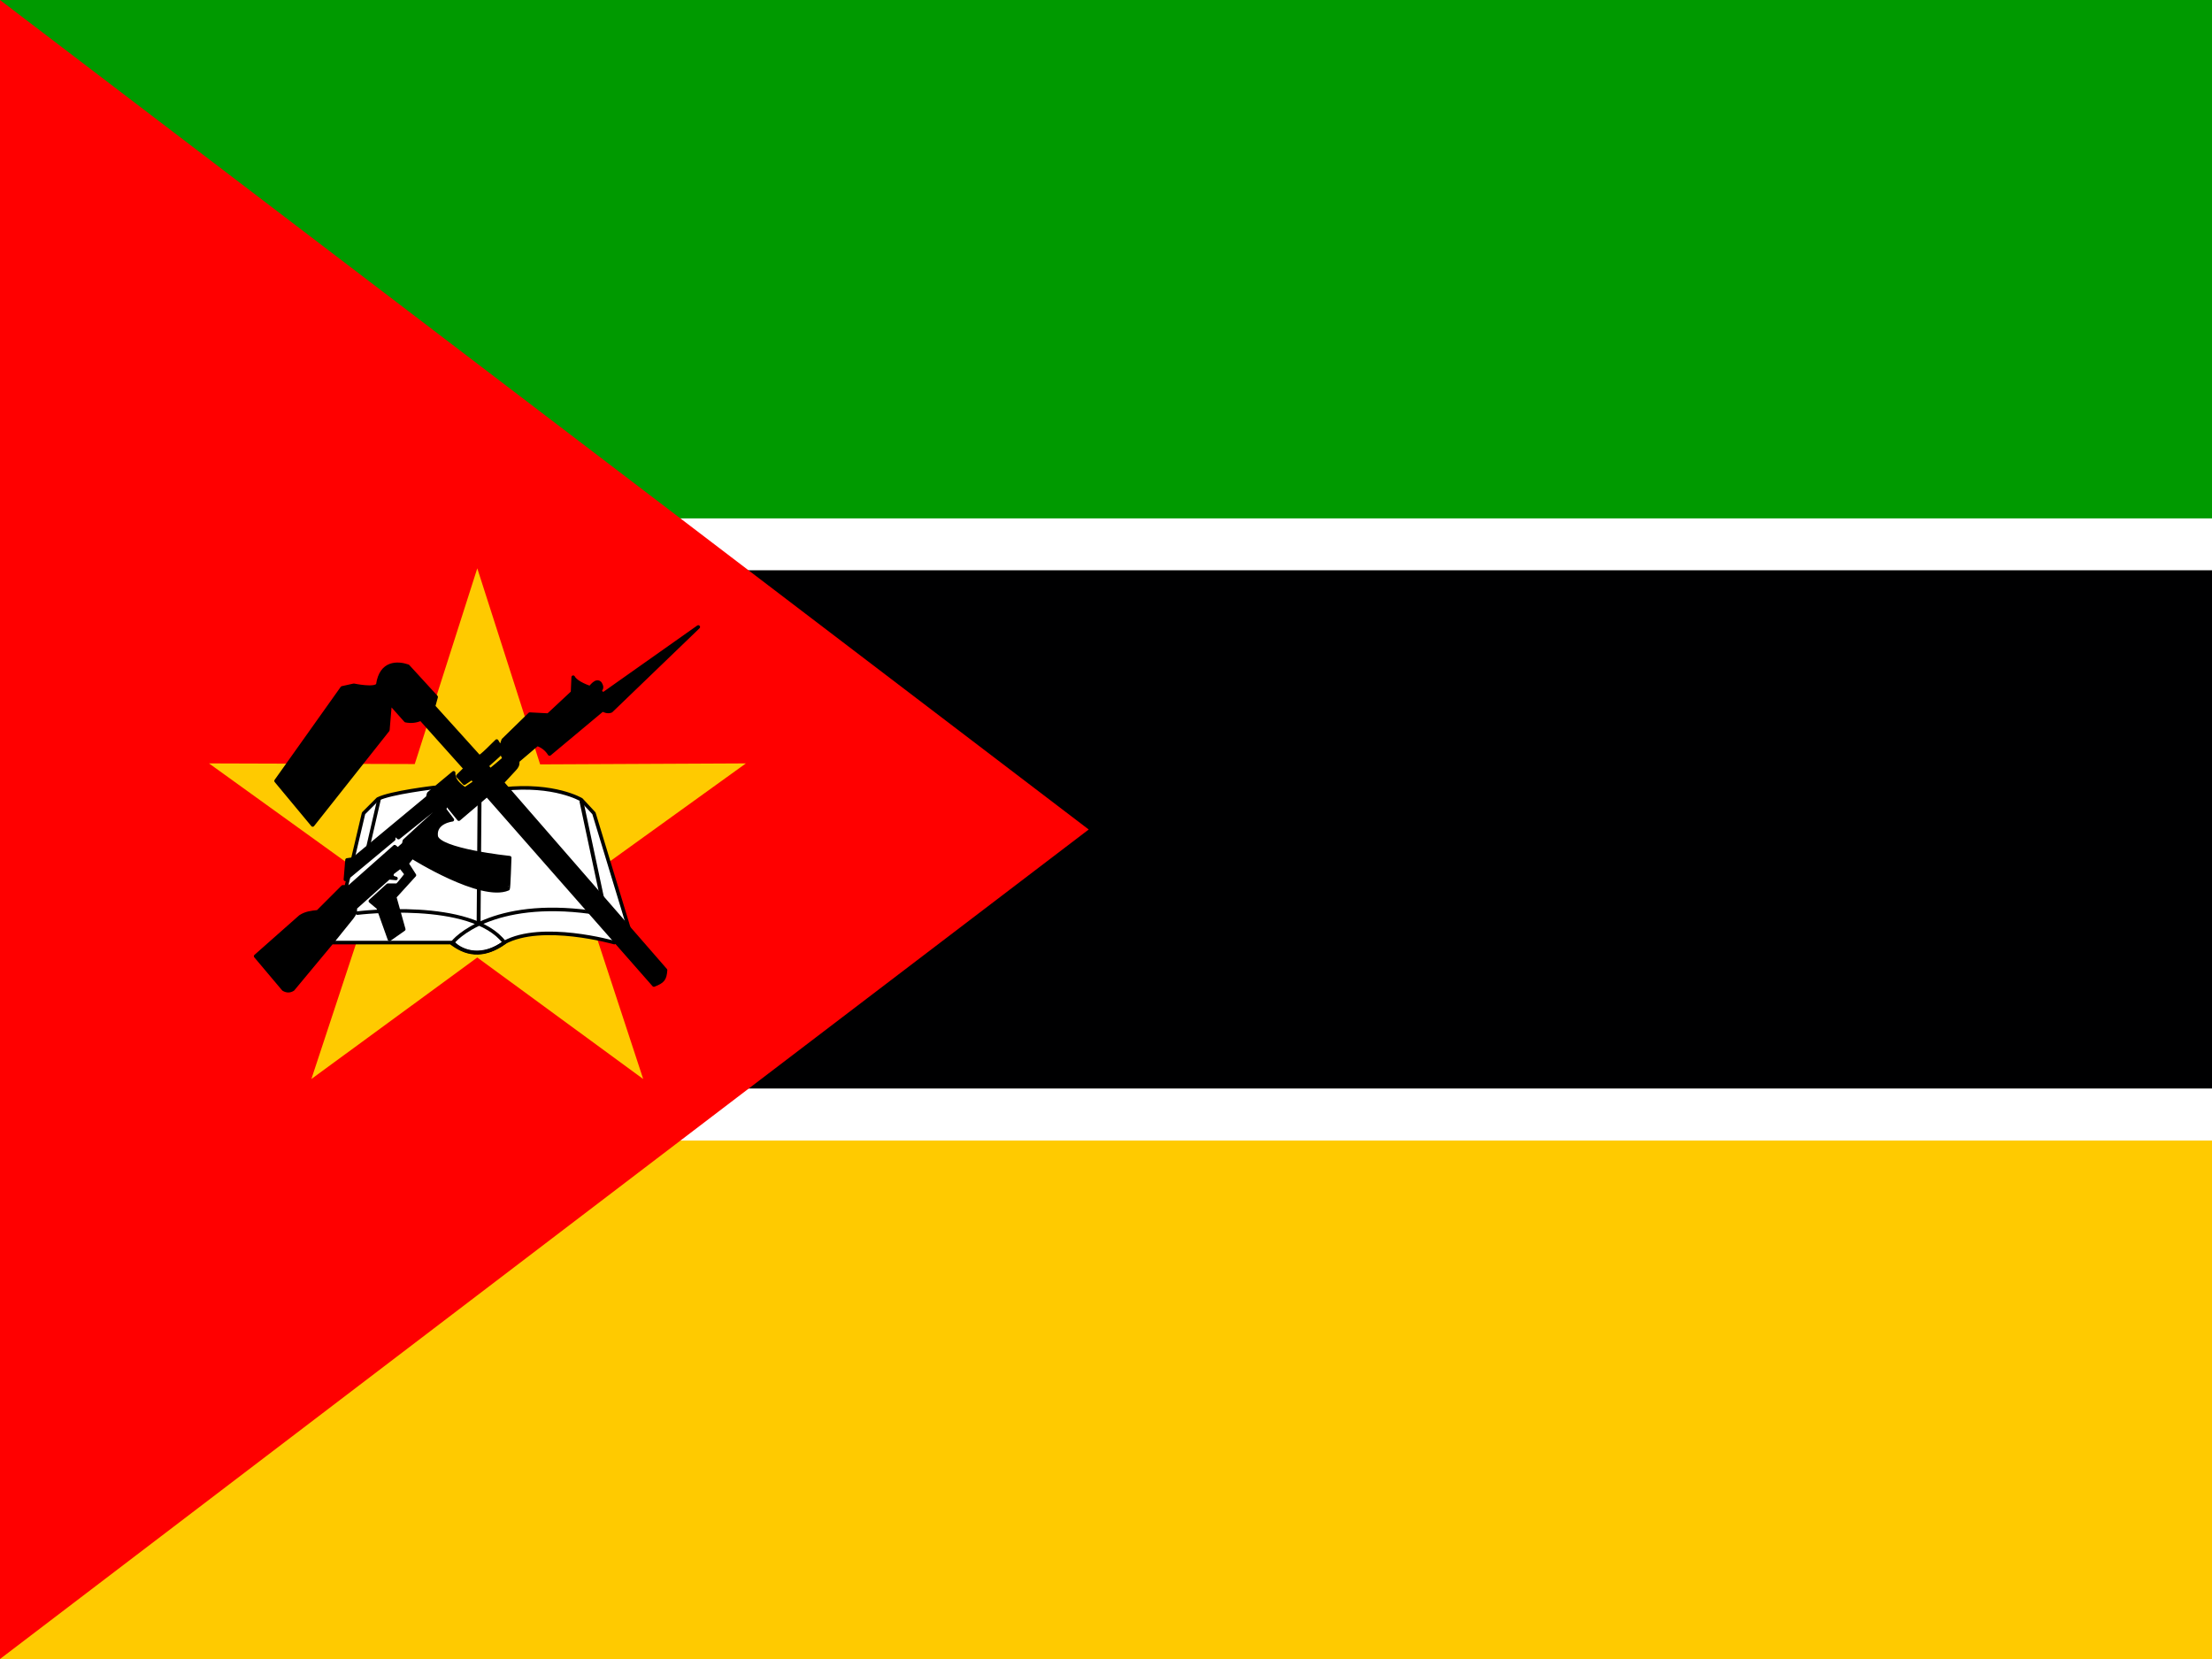
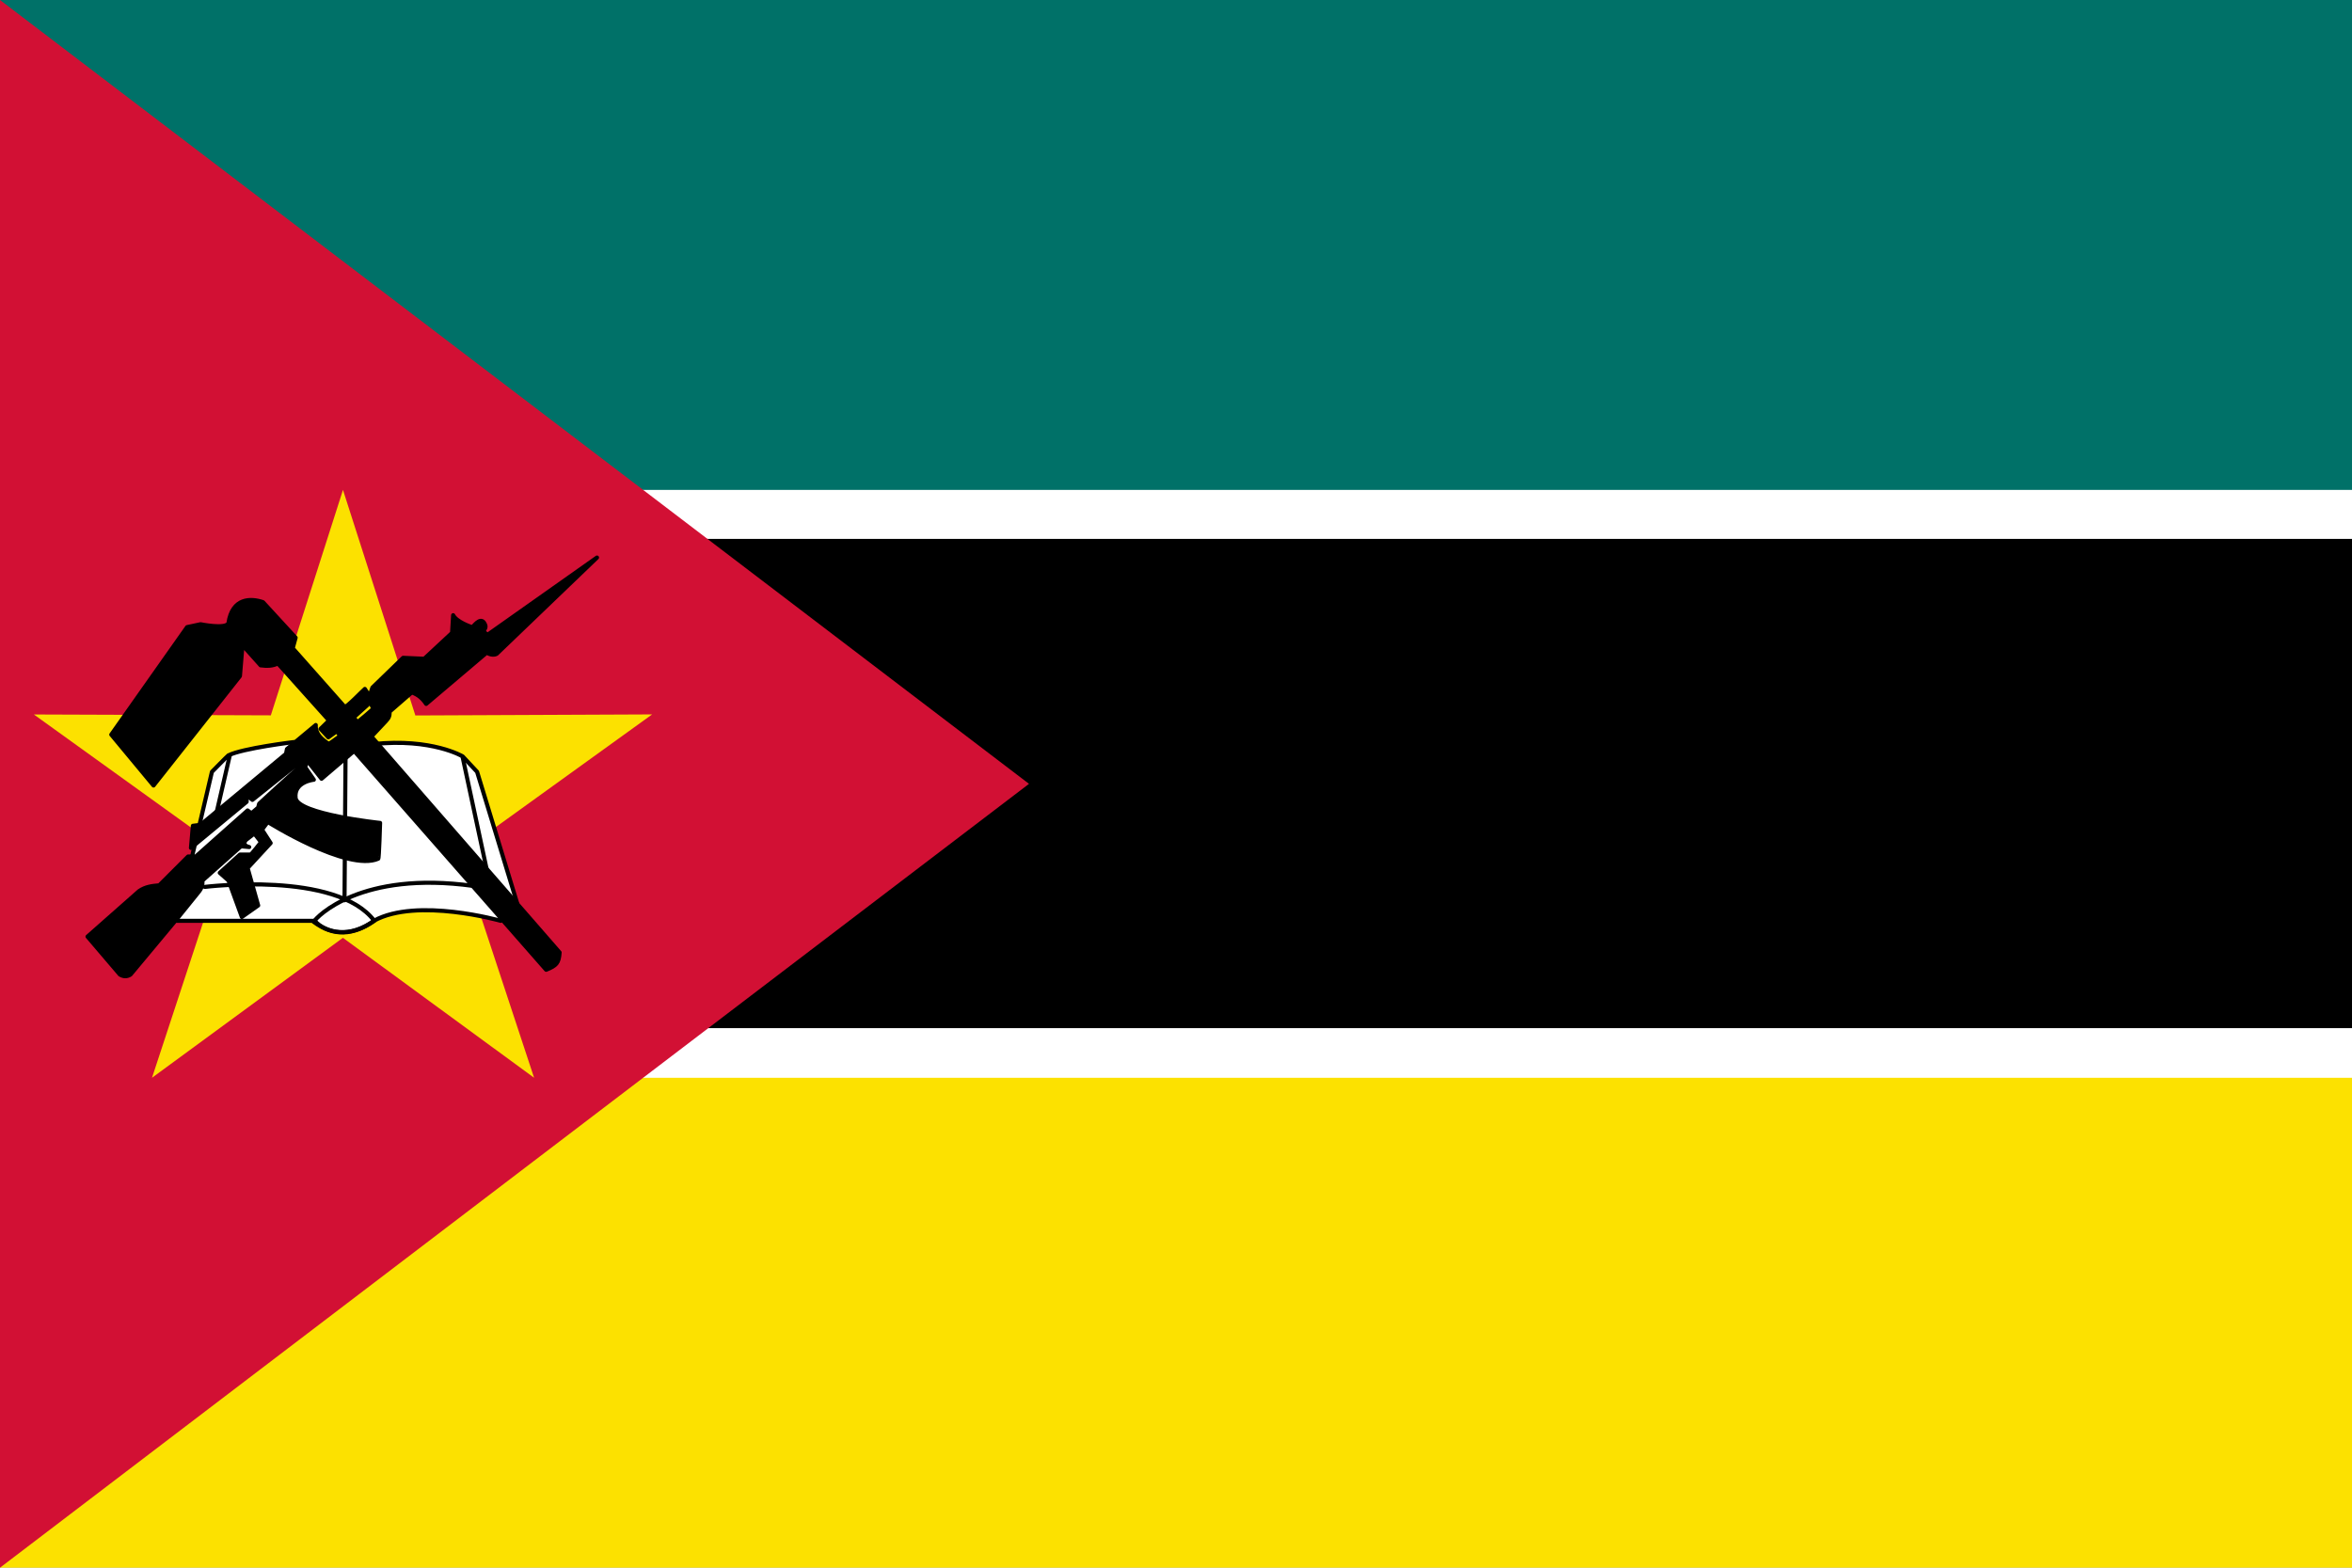
- <svg xmlns="http://www.w3.org/2000/svg" width="640" height="480" viewBox="0 0 640 480">
-   <defs>
-     <clipPath id="a">
-       <path fill-opacity=".7" d="M0 0h682.7v512H0z" />
-     </clipPath>
-   </defs>
-   <g clip-path="url(#a)" transform="scale(.9375)">
-     <path fill="#009a00" fill-rule="evenodd" d="M0 0h768v160H0z" />
-     <path fill="#fff" fill-rule="evenodd" d="M0 160h768v16H0z" />
-     <path fill="#000001" fill-rule="evenodd" d="M0 176h768v160H0z" />
-     <path fill="#fff" fill-rule="evenodd" d="M0 336h768v16H0z" />
-     <path fill="#ffca00" fill-rule="evenodd" d="M0 352h768v160H0z" />
-     <path fill="red" fill-rule="evenodd" d="M0 0v512l336-256z" />
-     <path fill="#ffca00" fill-rule="evenodd" d="m198.5 333-51.2-37.5L96.1 333l19.9-60.3-51.5-37.1 63.5.2 19.3-60.4 19.4 60.5 63.5-.3-51.5 37.1z" />
-     <path fill="#fff" fill-rule="evenodd" stroke="#000" stroke-linecap="round" stroke-linejoin="round" stroke-width="1.1" d="M102.8 290.9h37c3 3.3 9.5 4.7 15.8 0 11.6-6.4 34 0 34 0l4.4-4.7-10.7-35.2-3.9-4.2s-8.3-5-24-3.3-21.2-.5-21.2-.5-13.7 1.6-17.6 3.6l-4.4 4.4z" />
-     <path fill="none" stroke="#000" stroke-linecap="round" stroke-linejoin="round" stroke-width="1.1" d="M110.3 281.8s35.2-4.4 45.4 9.1c-5.7 4-10.8 4.3-16.2.3.8-1.5 12.6-13.8 42.7-9.7" />
-     <path fill="none" stroke="#000" stroke-width="1.2" d="m148 246.6-.3 38.8m31.7-38.3L186 278" />
-     <path fill="none" stroke="#000" stroke-linecap="round" stroke-linejoin="round" stroke-width="1.1" d="m117 246.6-3.7 16" />
-     <path fill-rule="evenodd" stroke="#000" stroke-linecap="round" stroke-linejoin="round" stroke-width="1.1" d="m78.9 295.1 8.6 10.2q1.5.9 2.9 0l12.8-15.4 5.4-6.7q1.3-1.6 1-3l10.4-9.3 2.2.2c-1-.2-1.7-.7-1-1.8l2.4-1.8 1.8 2.3s-2.6 3.4-2.9 3.4h-2.8l-5.4 4.9 2.4 2 3.5 9.8 4.4-3.1-2.8-10 6.1-6.7-2.3-3.6 1.6-2s21.3 13.4 29.6 9.8c.2 0 .5-9.6.5-9.6s-22.2-2.3-22.7-6.7 5-5 5-5l-2.4-3.2.5-1.8 3.9 4.8 8.7-7.4 51.5 58.6c2.8-1.1 3.4-1.8 3.6-4.6L155 241.5l3.8-4.1c.8-.9 1-1.2 1-2.6l6-5.1a7 7 0 0 1 3.8 3L186 219c.4.4 1.7.8 2.6.4l26.9-25.9-29.3 20.7-1-.7c0-.9 1-1 0-2.6-1.2-1.4-2.9 1.3-3.1 1.3s-4.3-1.4-5.2-3.2l-.2 4.7-7.5 7-5.7-.3-8.2 8-1 3 1.3 2.7s-4.4 3.8-4.4 3.6c0-.3-.9-1.2-1-1.3l3.8-3.4.5-2.3-1.2-2c-.4.3-5.2 5.4-5.5 4.8l-14-15.5.8-2.9-8.7-9.5c-3.2-1.1-8.3-1.3-9.3 5.7-.8 1.6-7.4.2-7.4.2l-3.6.8L85.2 241l11.3 13.6 23.2-29.3.7-8.3 4.8 5.4q2.5.5 4.7-.5l13.7 15.3-2.3 2.3 2 2.2 2.4-1.6.9 1.3-3.1 2.1c-1.8-1.2-3.6-2.7-3.5-5l-7.7 6.4-.3 1.2-22.9 19-2 .3-.5 6 14.9-12.4v-1.8l1.5 1.3 11.6-9.3s.8 1 .5 1-10.3 9.3-10.3 9.3l-.2 1-1.8 1.6-1-.8-14 12.4h-2l-7.7 7.7c-2 .2-3.7.4-5.4 1.5z" />
-   </g>
+ <svg xmlns="http://www.w3.org/2000/svg" version="1.0" width="900" height="600">
+   <rect width="900" height="600" fill="#000" />
+   <rect width="900" height="206.25" fill="#fff" />
+   <rect width="900" height="187.5" fill="#007168" />
+   <rect y="393.5" width="900" height="206.5" fill="#fff" />
+   <rect y="412.5" width="900" height="187.5" fill="#fce100" />
+   <path d="M 0,0 V 600 L 393.75,300 z" fill="#d21034" />
+   <path d="M 189.546,214.569 L 128.786,171.996 L 69.931,217.071 L 91.643,146.128 L 30.588,104.083 L 104.767,102.81 L 125.888,31.75 L 150.021,101.906 L 224.13,100.034 L 164.865,144.665 z" transform="matrix(1.221793,2.542786e-2,-2.542786e-2,1.221793,-21.7604,145.5065)" fill="#fce100" />
+   <path d="M 77.112,167.913 L 118.946,167.913 C 122.312,171.689 129.822,173.229 136.975,167.868 C 150.087,160.688 175.454,167.913 175.454,167.913 L 180.449,162.606 L 168.273,122.645 L 163.902,117.962 C 163.902,117.962 154.537,112.343 136.741,114.216 C 118.946,116.089 112.702,113.592 112.702,113.592 C 112.702,113.592 97.093,115.465 92.722,117.65 C 92.241,118.039 87.727,122.645 87.727,122.645 z" transform="matrix(1.259719,0,0,1.259719,-29.41569,140.9042)" fill="#fff" fill-rule="evenodd" stroke="#000" stroke-width="1.25" stroke-linecap="round" stroke-linejoin="round" />
+   <path d="M 85.541,157.611 C 85.541,157.611 125.502,152.616 137.054,167.913 C 130.53,172.377 124.786,172.745 118.634,168.226 C 119.614,166.593 132.995,152.616 167.024,157.299" transform="matrix(1.259719,0,0,1.259719,-29.41569,140.9042)" fill="none" stroke="#000" stroke-width="1.25" stroke-linecap="round" stroke-linejoin="round" />
+   <path d="M 128.312,117.65 L 128,161.67 M 163.902,118.274 L 171.395,153.24 M 93.134,117.725 L 88.976,135.757" transform="matrix(1.259719,0,0,1.259719,-29.41569,140.9042)" stroke="#000" stroke-width="1.25" stroke-linecap="round" stroke-linejoin="round" />
+   <path d="M 49.942,172.706 L 59.78,184.241 C 60.935,184.93 61.961,184.886 62.988,184.241 L 77.568,166.745 L 83.692,159.163 C 84.64,158.04 84.943,156.787 84.858,155.664 L 96.566,145.261 C 97.523,145.327 98.094,145.435 99.052,145.5 C 97.92,145.207 97.09,144.656 97.981,143.416 L 100.605,141.375 L 102.646,143.999 C 102.646,143.999 99.73,147.79 99.439,147.79 C 99.147,147.79 96.231,147.79 96.231,147.79 L 90.107,153.331 L 92.784,155.697 L 96.814,166.745 L 101.772,163.245 L 98.564,151.873 L 105.563,144.291 L 102.938,140.208 L 104.688,137.875 C 104.688,137.875 128.91,153.125 138.242,149.043 C 138.494,149.134 138.806,138.167 138.806,138.167 C 138.806,138.167 113.728,135.543 113.144,130.585 C 112.561,125.628 118.685,125.045 118.685,125.045 L 116.06,121.254 L 116.644,119.212 L 121.018,124.753 L 130.933,116.296 L 189.254,182.783 C 192.438,181.492 193.118,180.713 193.337,177.534 C 193.255,177.454 136.182,111.922 136.182,111.922 L 140.556,107.257 C 141.418,106.285 141.721,105.872 141.722,104.34 L 148.429,98.508 C 150.446,99.201 151.732,100.41 152.803,102.007 L 171.242,86.38 C 171.728,86.866 173.204,87.352 174.206,86.805 L 204.691,57.544 L 171.466,81.012 L 170.3,80.137 C 170.3,79.165 171.505,78.924 170.3,77.221 C 169.009,75.672 167.092,78.679 166.801,78.679 C 166.509,78.679 161.992,77.082 161.002,75.06 L 160.677,80.428 L 152.22,88.302 L 145.805,88.01 L 136.473,97.05 L 135.307,100.549 L 136.765,103.466 C 136.765,103.466 131.807,107.84 131.807,107.548 C 131.807,107.257 130.805,106.259 130.762,106.13 L 135.015,102.299 L 135.598,99.675 L 134.179,97.459 C 133.749,97.771 128.308,103.466 128.016,102.882 C 127.53,102.338 112.27,85.094 112.27,85.094 L 113.144,81.886 L 103.23,71.097 C 99.615,69.849 93.898,69.639 92.732,77.512 C 91.823,79.362 84.275,77.804 84.275,77.804 L 80.193,78.679 L 57.155,111.339 L 69.986,126.794 L 96.231,93.551 L 97.01,84.133 L 102.517,90.29 C 104.353,90.526 106.102,90.547 107.766,89.707 L 123.315,107.063 L 120.726,109.589 C 121.601,110.561 122.203,111.182 123.078,112.154 C 123.953,111.571 124.788,110.871 125.663,110.287 C 125.955,110.677 126.441,111.416 126.733,111.805 C 125.43,112.514 124.516,113.458 123.213,114.167 C 121.128,112.808 119.115,111.116 119.268,108.423 L 110.52,115.713 L 110.228,117.171 L 84.275,138.75 L 81.942,139.042 L 81.359,145.749 L 98.272,131.752 L 98.272,129.71 L 100.022,131.168 L 113.144,120.671 C 113.144,120.671 114.019,121.837 113.728,121.837 C 113.436,121.837 102.063,132.335 102.063,132.335 L 101.772,133.501 L 99.73,135.251 L 98.564,134.376 L 82.817,148.373 L 80.484,148.373 L 71.736,157.122 C 69.48,157.318 67.524,157.557 65.612,158.871 z" transform="matrix(1.259719,0,0,1.259719,-29.41569,140.9042)" fill="#000" fill-rule="evenodd" stroke="#000" stroke-width="1.25" stroke-linecap="round" stroke-linejoin="round" />
</svg>
